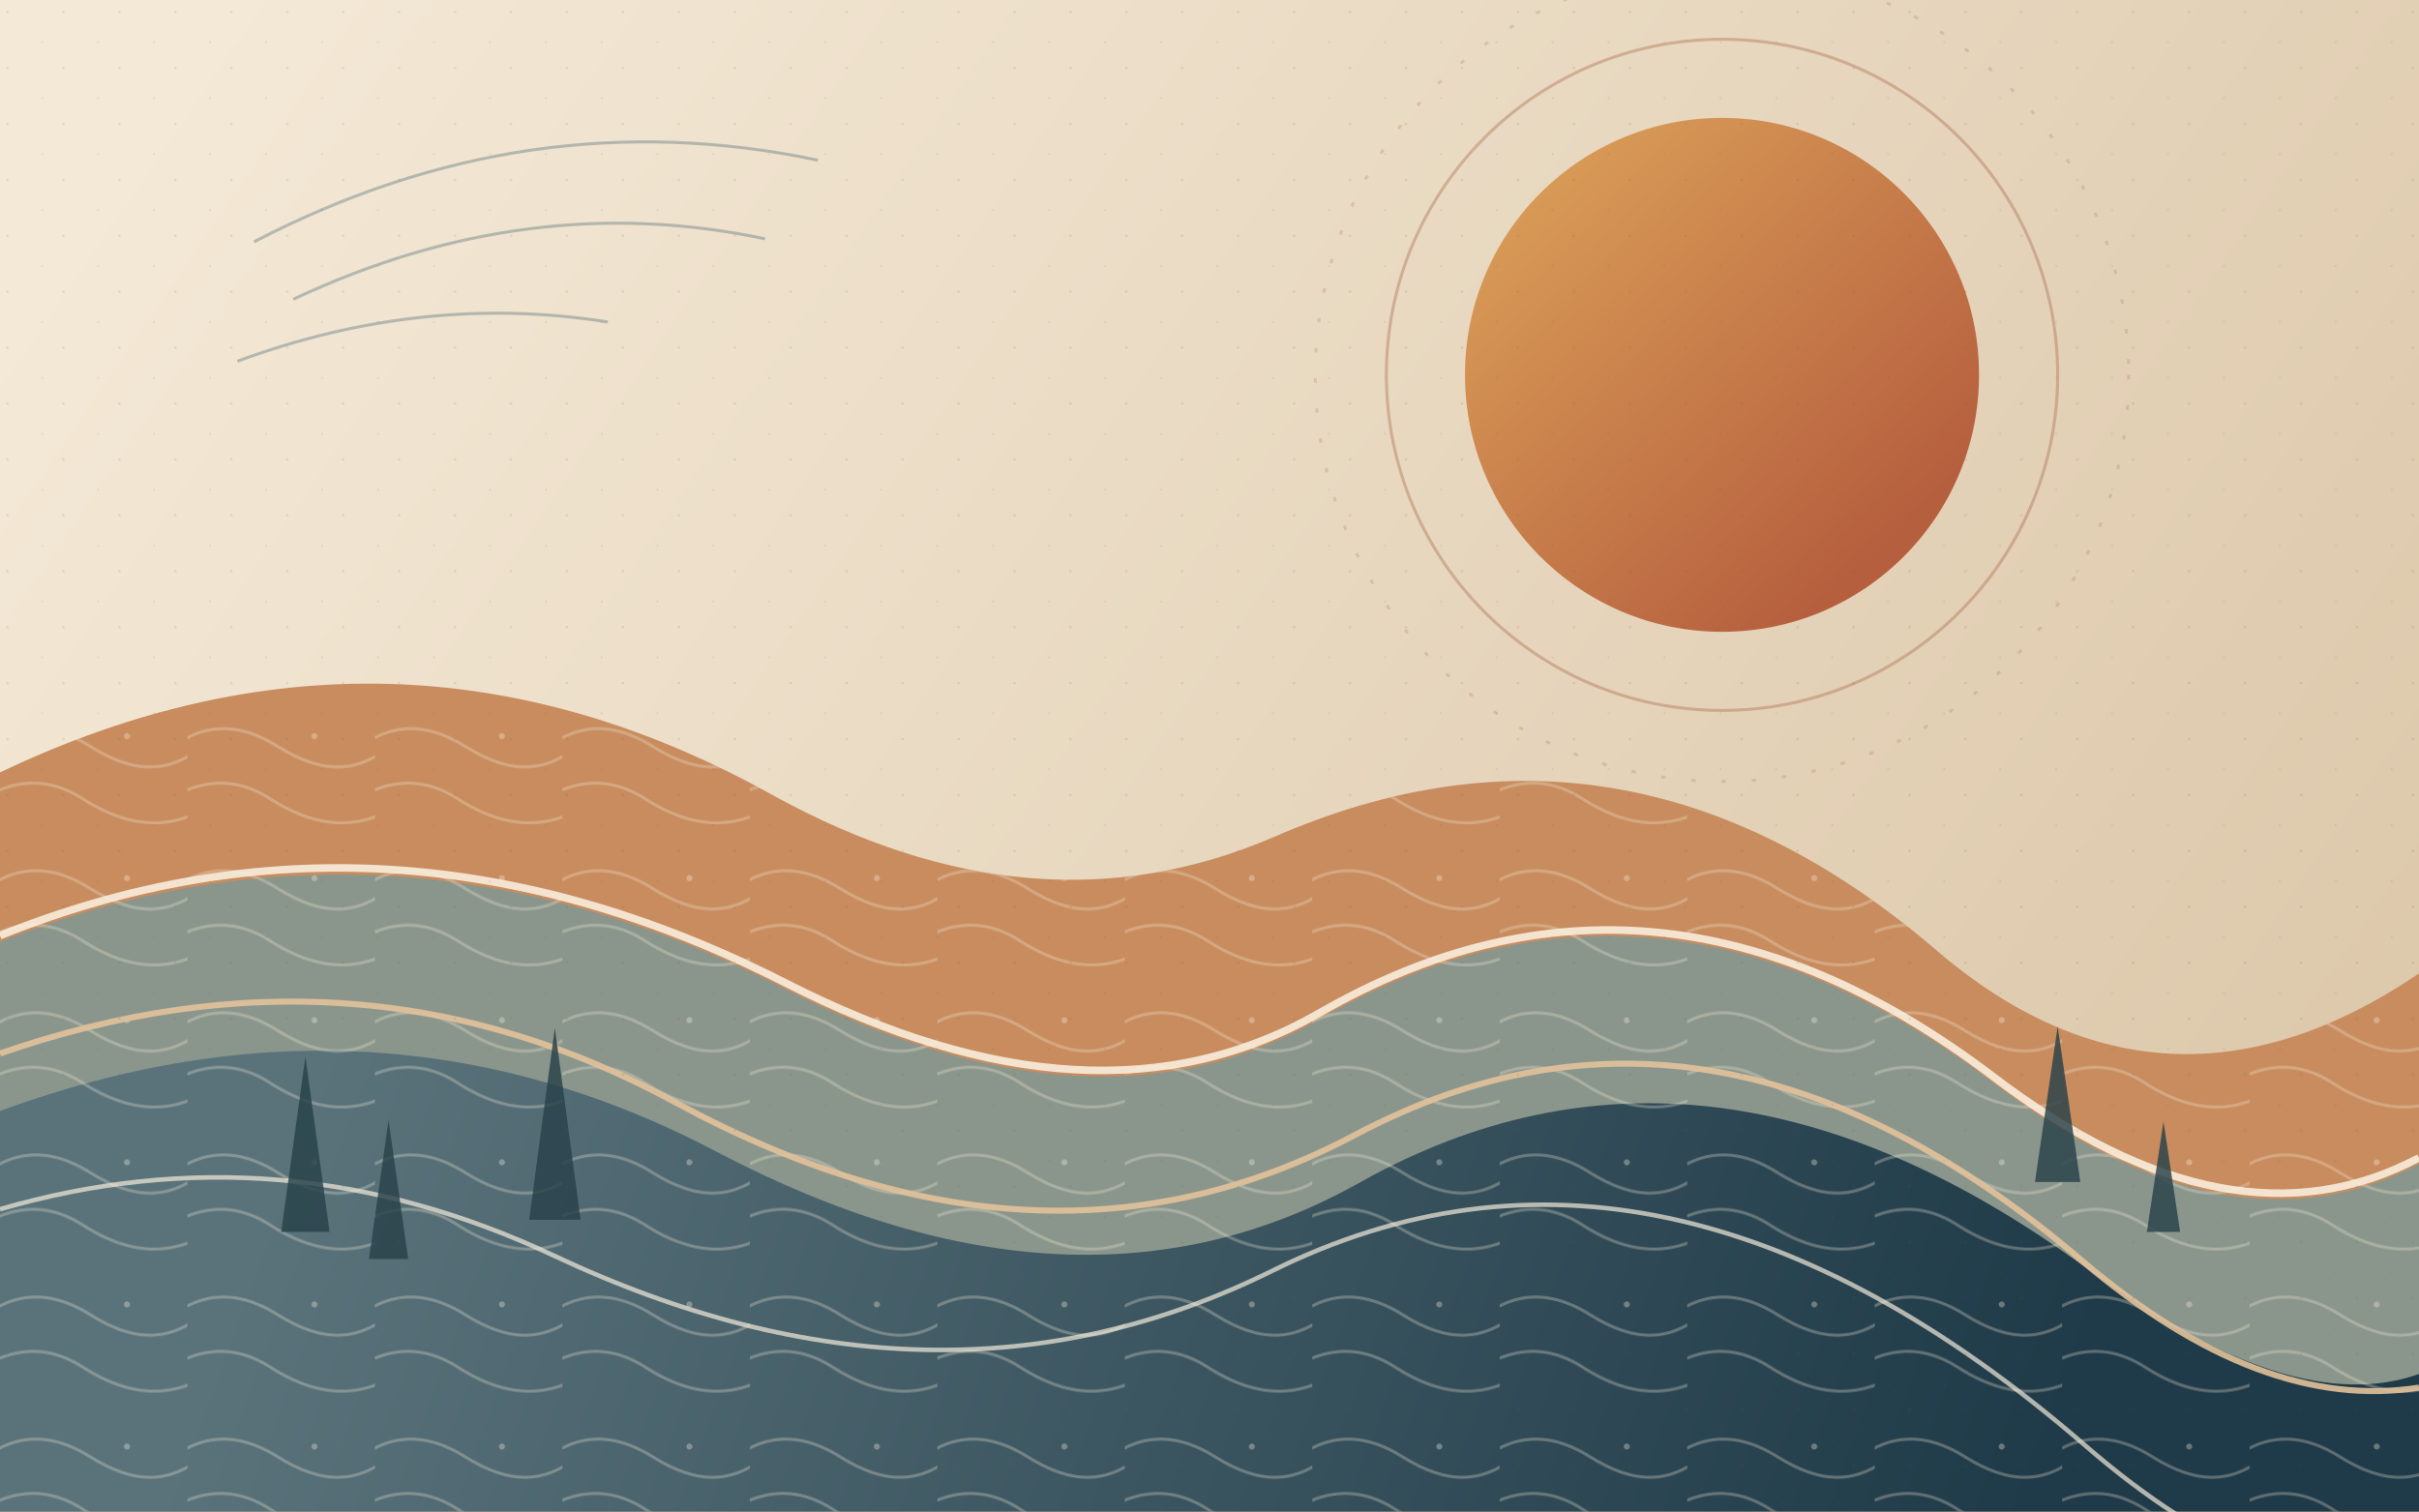
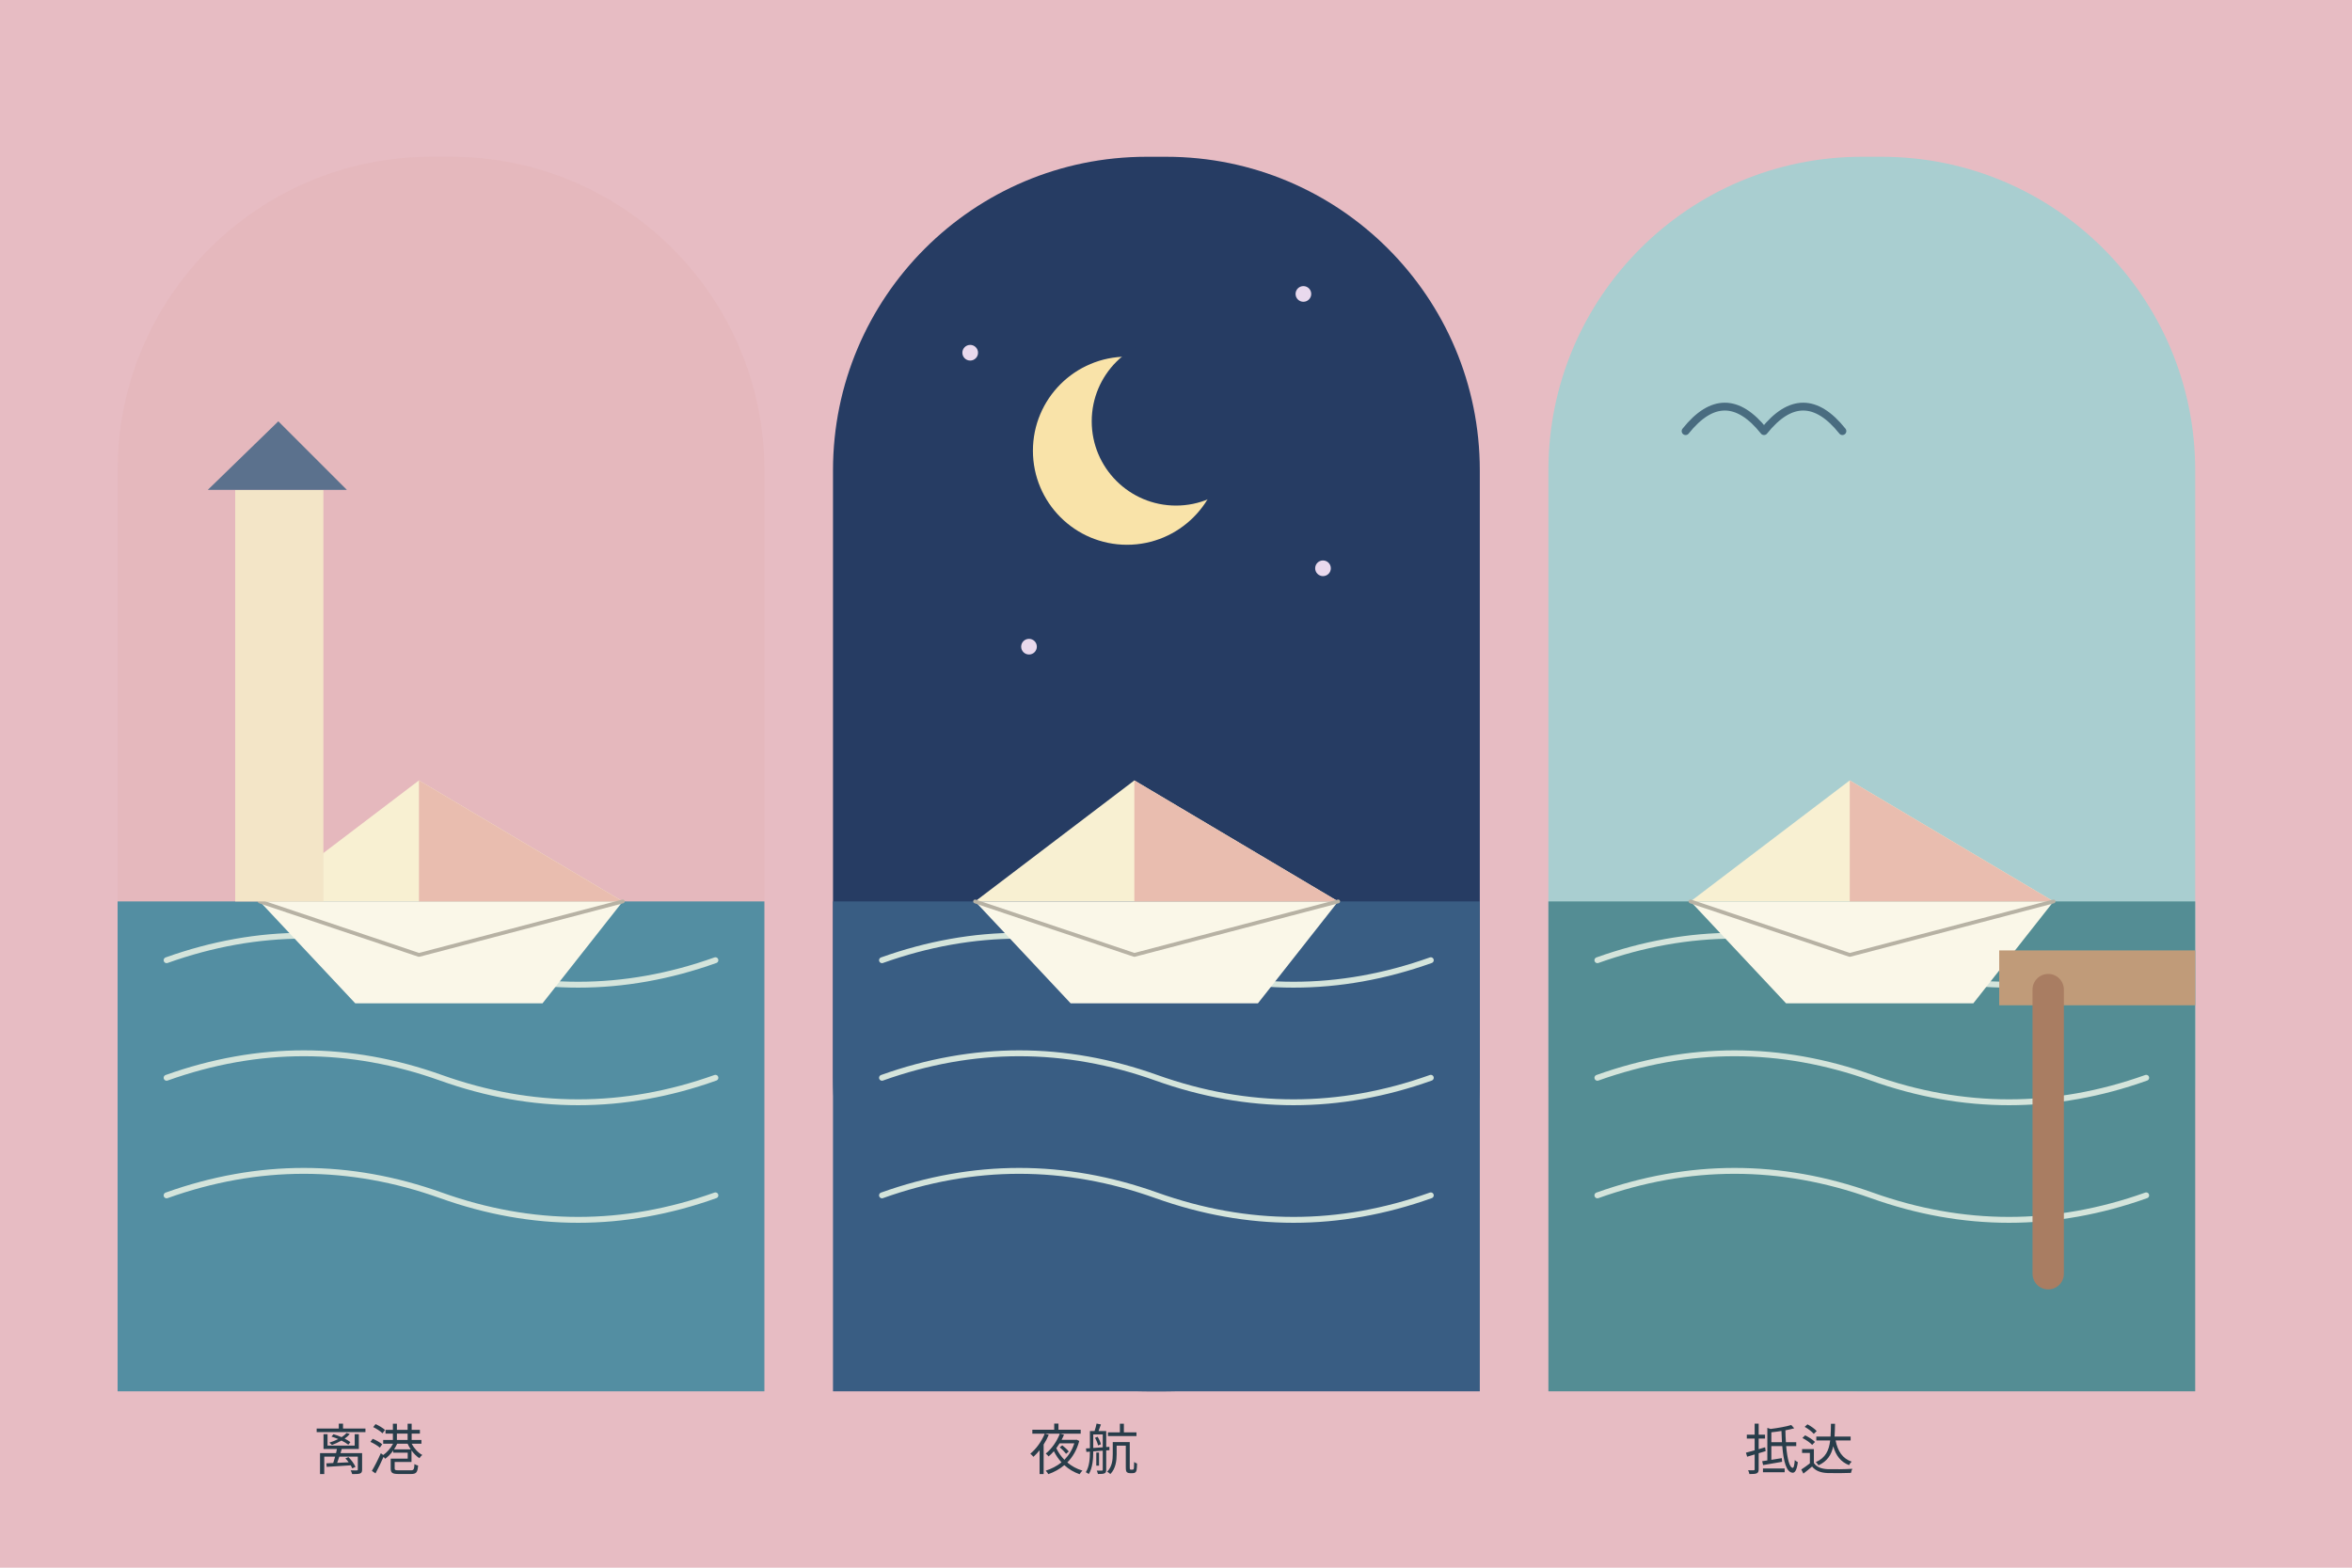
- <svg xmlns="http://www.w3.org/2000/svg" width="1600" height="1000" viewBox="0 0 1600 1000" fill="none">
-   <defs>
-     <linearGradient id="sheet" x1="110" y1="36" x2="1468" y2="965" gradientUnits="userSpaceOnUse">
-       <stop stop-color="#F4E9D7" />
-       <stop offset="1" stop-color="#DCC7A9" />
-     </linearGradient>
-     <linearGradient id="deepwater" x1="275" y1="524" x2="1369" y2="927" gradientUnits="userSpaceOnUse">
-       <stop stop-color="#5A737B" />
-       <stop offset="1" stop-color="#1F3A48" />
-     </linearGradient>
-     <linearGradient id="sun" x1="1008" y1="119" x2="1240" y2="365" gradientUnits="userSpaceOnUse">
-       <stop stop-color="#D99C57" />
-       <stop offset="1" stop-color="#B65F3E" />
-     </linearGradient>
-     <pattern id="maplines" width="124" height="94" patternUnits="userSpaceOnUse">
-       <path d="M-28 43c25-33 55-40 88-19 29 18 52 18 75-1M-30 72c29-26 57-31 84-14 34 22 64 22 94-1" stroke="#F6EAD7" stroke-opacity=".29" stroke-width="2" />
-       <circle cx="84" cy="17" r="2" fill="#F6EAD7" fill-opacity=".35" />
-     </pattern>
-     <pattern id="grain" width="37" height="37" patternUnits="userSpaceOnUse">
-       <circle cx="5" cy="8" r=".8" fill="#6E5B48" fill-opacity=".15" />
-       <circle cx="28" cy="28" r=".7" fill="#6E5B48" fill-opacity=".12" />
-     </pattern>
-   </defs>
-   <path fill="url(#sheet)" d="M0 0h1600v1000H0z" />
-   <circle cx="1139" cy="248" r="170" fill="url(#sun)" />
-   <circle cx="1139" cy="248" r="222" stroke="#A66749" stroke-opacity=".38" stroke-width="2" />
-   <circle cx="1139" cy="248" r="269" stroke="#A66749" stroke-opacity=".22" stroke-width="2" stroke-dasharray="3 17" />
-   <path fill="#C88C5F" d="M0 511c174-83 344-78 511 15 116 64 226 73 331 28 155-68 301-43 438 74 101 87 208 92 320 16v356H0z" />
-   <path fill="#8A968C" d="M0 623c171-68 344-58 519 31 137 70 255 77 354 20 148-85 296-71 445 42 105 80 199 98 282 54v230H0z" />
-   <path fill="url(#deepwater)" d="M0 735c166-61 324-52 474 27 160 84 302 90 426 20 152-85 312-66 480 57 91 67 164 90 220 70v91H0z" />
-   <path fill="url(#maplines)" d="M0 511c174-83 344-78 511 15 116 64 226 73 331 28 155-68 301-43 438 74 101 87 208 92 320 16v356H0z" />
-   <path stroke="#F8EFDE" stroke-opacity=".88" stroke-width="5" d="M0 619c171-69 344-58 519 31 137 70 255 77 354 20 148-85 296-71 445 42 105 80 199 98 282 54" />
-   <path stroke="#E2C19A" stroke-opacity=".9" stroke-width="4" d="M0 697c158-55 307-44 448 33 161 87 310 94 448 21 158-84 318-56 481 83 79 67 153 95 223 84" />
-   <path stroke="#F8EFDE" stroke-opacity=".68" stroke-width="3" d="M0 800c124-36 246-26 367 31 168 79 326 83 474 10 171-85 351-47 539 116 81 70 155 99 220 89" />
-   <g fill="#27414A" fill-opacity=".82">
-     <path d="m186 815 16-116 16 116h-32Zm58 18 13-92 13 92h-26Zm106-26 17-127 17 127h-34Z" />
-     <path d="m1346 782 15-103 15 103h-30Zm74 33 11-73 11 73h-22Z" />
+ <svg xmlns="http://www.w3.org/2000/svg" width="1200" height="800" viewBox="0 0 1200 800">
+   <rect x="0" y="0" width="1200" height="800" rx="0" fill="#e7bcc3" />
+   <rect x="60" y="80" width="330" height="630" rx="160" fill="#e5b8bd" />
+   <rect x="60" y="460" width="330" height="250" rx="0" fill="#538ea2" />
+   <path d="M85 490q70-25 140 0t140 0" fill="none" stroke="#d4e4db" stroke-width="3" stroke-linecap="round" stroke-linejoin="round" />
+   <path d="M85 550q70-25 140 0t140 0" fill="none" stroke="#d4e4db" stroke-width="3" stroke-linecap="round" stroke-linejoin="round" />
+   <path d="M85 610q70-25 140 0t140 0" fill="none" stroke="#d4e4db" stroke-width="3" stroke-linecap="round" stroke-linejoin="round" />
+   <g transform="translate(230 460) scale(0.65)">
+     <path d="M-150 0L135 0L72 80L-75 80Z" fill="#faf7e8" stroke="none" stroke-width="1" stroke-linecap="round" stroke-linejoin="round" />
+     <path d="M-150 0L-25-95L135 0Z" fill="#f8f0d2" stroke="none" stroke-width="1" stroke-linecap="round" stroke-linejoin="round" />
+     <path d="M-25-95L-25 0L135 0Z" fill="#e9bdaf" stroke="none" stroke-width="1" stroke-linecap="round" stroke-linejoin="round" />
+     <path d="M-150 0L-25 42L135 0" fill="none" stroke="#b7b2a4" stroke-width="3" stroke-linecap="round" stroke-linejoin="round" />
  </g>
-   <path stroke="#42616B" stroke-opacity=".35" stroke-width="2" d="M168 160c121-63 245-81 373-54M194 198c104-49 208-62 312-40M157 239c81-30 163-39 245-26" />
-   <path fill="url(#grain)" d="M0 0h1600v1000H0z" />
+   <rect x="120" y="250" width="45" height="210" rx="0" fill="#f3e5c7" />
+   <path d="M106 250L142 215L177 250Z" fill="#5b718d" stroke="none" stroke-width="1" stroke-linecap="round" stroke-linejoin="round" />
+   <text x="160" y="750" fill="#283d4a" font-family="Arial, Microsoft YaHei, sans-serif" font-size="28" font-weight="400">离港</text>
+   <rect x="425" y="80" width="330" height="630" rx="160" fill="#263c63" />
+   <rect x="425" y="460" width="330" height="250" rx="0" fill="#395d83" />
+   <path d="M450 490q70-25 140 0t140 0" fill="none" stroke="#d4e4db" stroke-width="3" stroke-linecap="round" stroke-linejoin="round" />
+   <path d="M450 550q70-25 140 0t140 0" fill="none" stroke="#d4e4db" stroke-width="3" stroke-linecap="round" stroke-linejoin="round" />
+   <path d="M450 610q70-25 140 0t140 0" fill="none" stroke="#d4e4db" stroke-width="3" stroke-linecap="round" stroke-linejoin="round" />
+   <g transform="translate(595 460) scale(0.65)">
+     <path d="M-150 0L135 0L72 80L-75 80Z" fill="#faf7e8" stroke="none" stroke-width="1" stroke-linecap="round" stroke-linejoin="round" />
+     <path d="M-150 0L-25-95L135 0Z" fill="#f8f0d2" stroke="none" stroke-width="1" stroke-linecap="round" stroke-linejoin="round" />
+     <path d="M-25-95L-25 0L135 0Z" fill="#e9bdaf" stroke="none" stroke-width="1" stroke-linecap="round" stroke-linejoin="round" />
+     <path d="M-150 0L-25 42L135 0" fill="none" stroke="#b7b2a4" stroke-width="3" stroke-linecap="round" stroke-linejoin="round" />
+   </g>
+   <circle cx="575" cy="230" r="48" fill="#f9e3a9" />
+   <circle cx="600" cy="215" r="43" fill="#263c63" />
+   <circle cx="495" cy="180" r="4" fill="#e9d9ed" />
+   <circle cx="675" cy="290" r="4" fill="#e9d9ed" />
+   <circle cx="525" cy="330" r="4" fill="#e9d9ed" />
+   <circle cx="665" cy="150" r="4" fill="#e9d9ed" />
+   <text x="525" y="750" fill="#283d4a" font-family="Arial, Microsoft YaHei, sans-serif" font-size="28" font-weight="400">夜航</text>
+   <rect x="790" y="80" width="330" height="630" rx="160" fill="#a9ced0" />
+   <rect x="790" y="460" width="330" height="250" rx="0" fill="#548d94" />
+   <path d="M815 490q70-25 140 0t140 0" fill="none" stroke="#d4e4db" stroke-width="3" stroke-linecap="round" stroke-linejoin="round" />
+   <path d="M815 550q70-25 140 0t140 0" fill="none" stroke="#d4e4db" stroke-width="3" stroke-linecap="round" stroke-linejoin="round" />
+   <path d="M815 610q70-25 140 0t140 0" fill="none" stroke="#d4e4db" stroke-width="3" stroke-linecap="round" stroke-linejoin="round" />
+   <g transform="translate(960 460) scale(0.65)">
+     <path d="M-150 0L135 0L72 80L-75 80Z" fill="#faf7e8" stroke="none" stroke-width="1" stroke-linecap="round" stroke-linejoin="round" />
+     <path d="M-150 0L-25-95L135 0Z" fill="#f8f0d2" stroke="none" stroke-width="1" stroke-linecap="round" stroke-linejoin="round" />
+     <path d="M-25-95L-25 0L135 0Z" fill="#e9bdaf" stroke="none" stroke-width="1" stroke-linecap="round" stroke-linejoin="round" />
+     <path d="M-150 0L-25 42L135 0" fill="none" stroke="#b7b2a4" stroke-width="3" stroke-linecap="round" stroke-linejoin="round" />
+   </g>
+   <path d="M1020 485h100v28h-100z" fill="#c09b79" stroke="none" stroke-width="1" stroke-linecap="round" stroke-linejoin="round" />
+   <path d="M1045 505L1045 650" fill="none" stroke="#a97d62" stroke-width="16" stroke-linecap="round" stroke-linejoin="round" />
+   <path d="M860 220q20-25 40 0q20-25 40 0" fill="none" stroke="#496c80" stroke-width="4" stroke-linecap="round" stroke-linejoin="round" />
+   <text x="890" y="750" fill="#283d4a" font-family="Arial, Microsoft YaHei, sans-serif" font-size="28" font-weight="400">抵达</text>
</svg>
